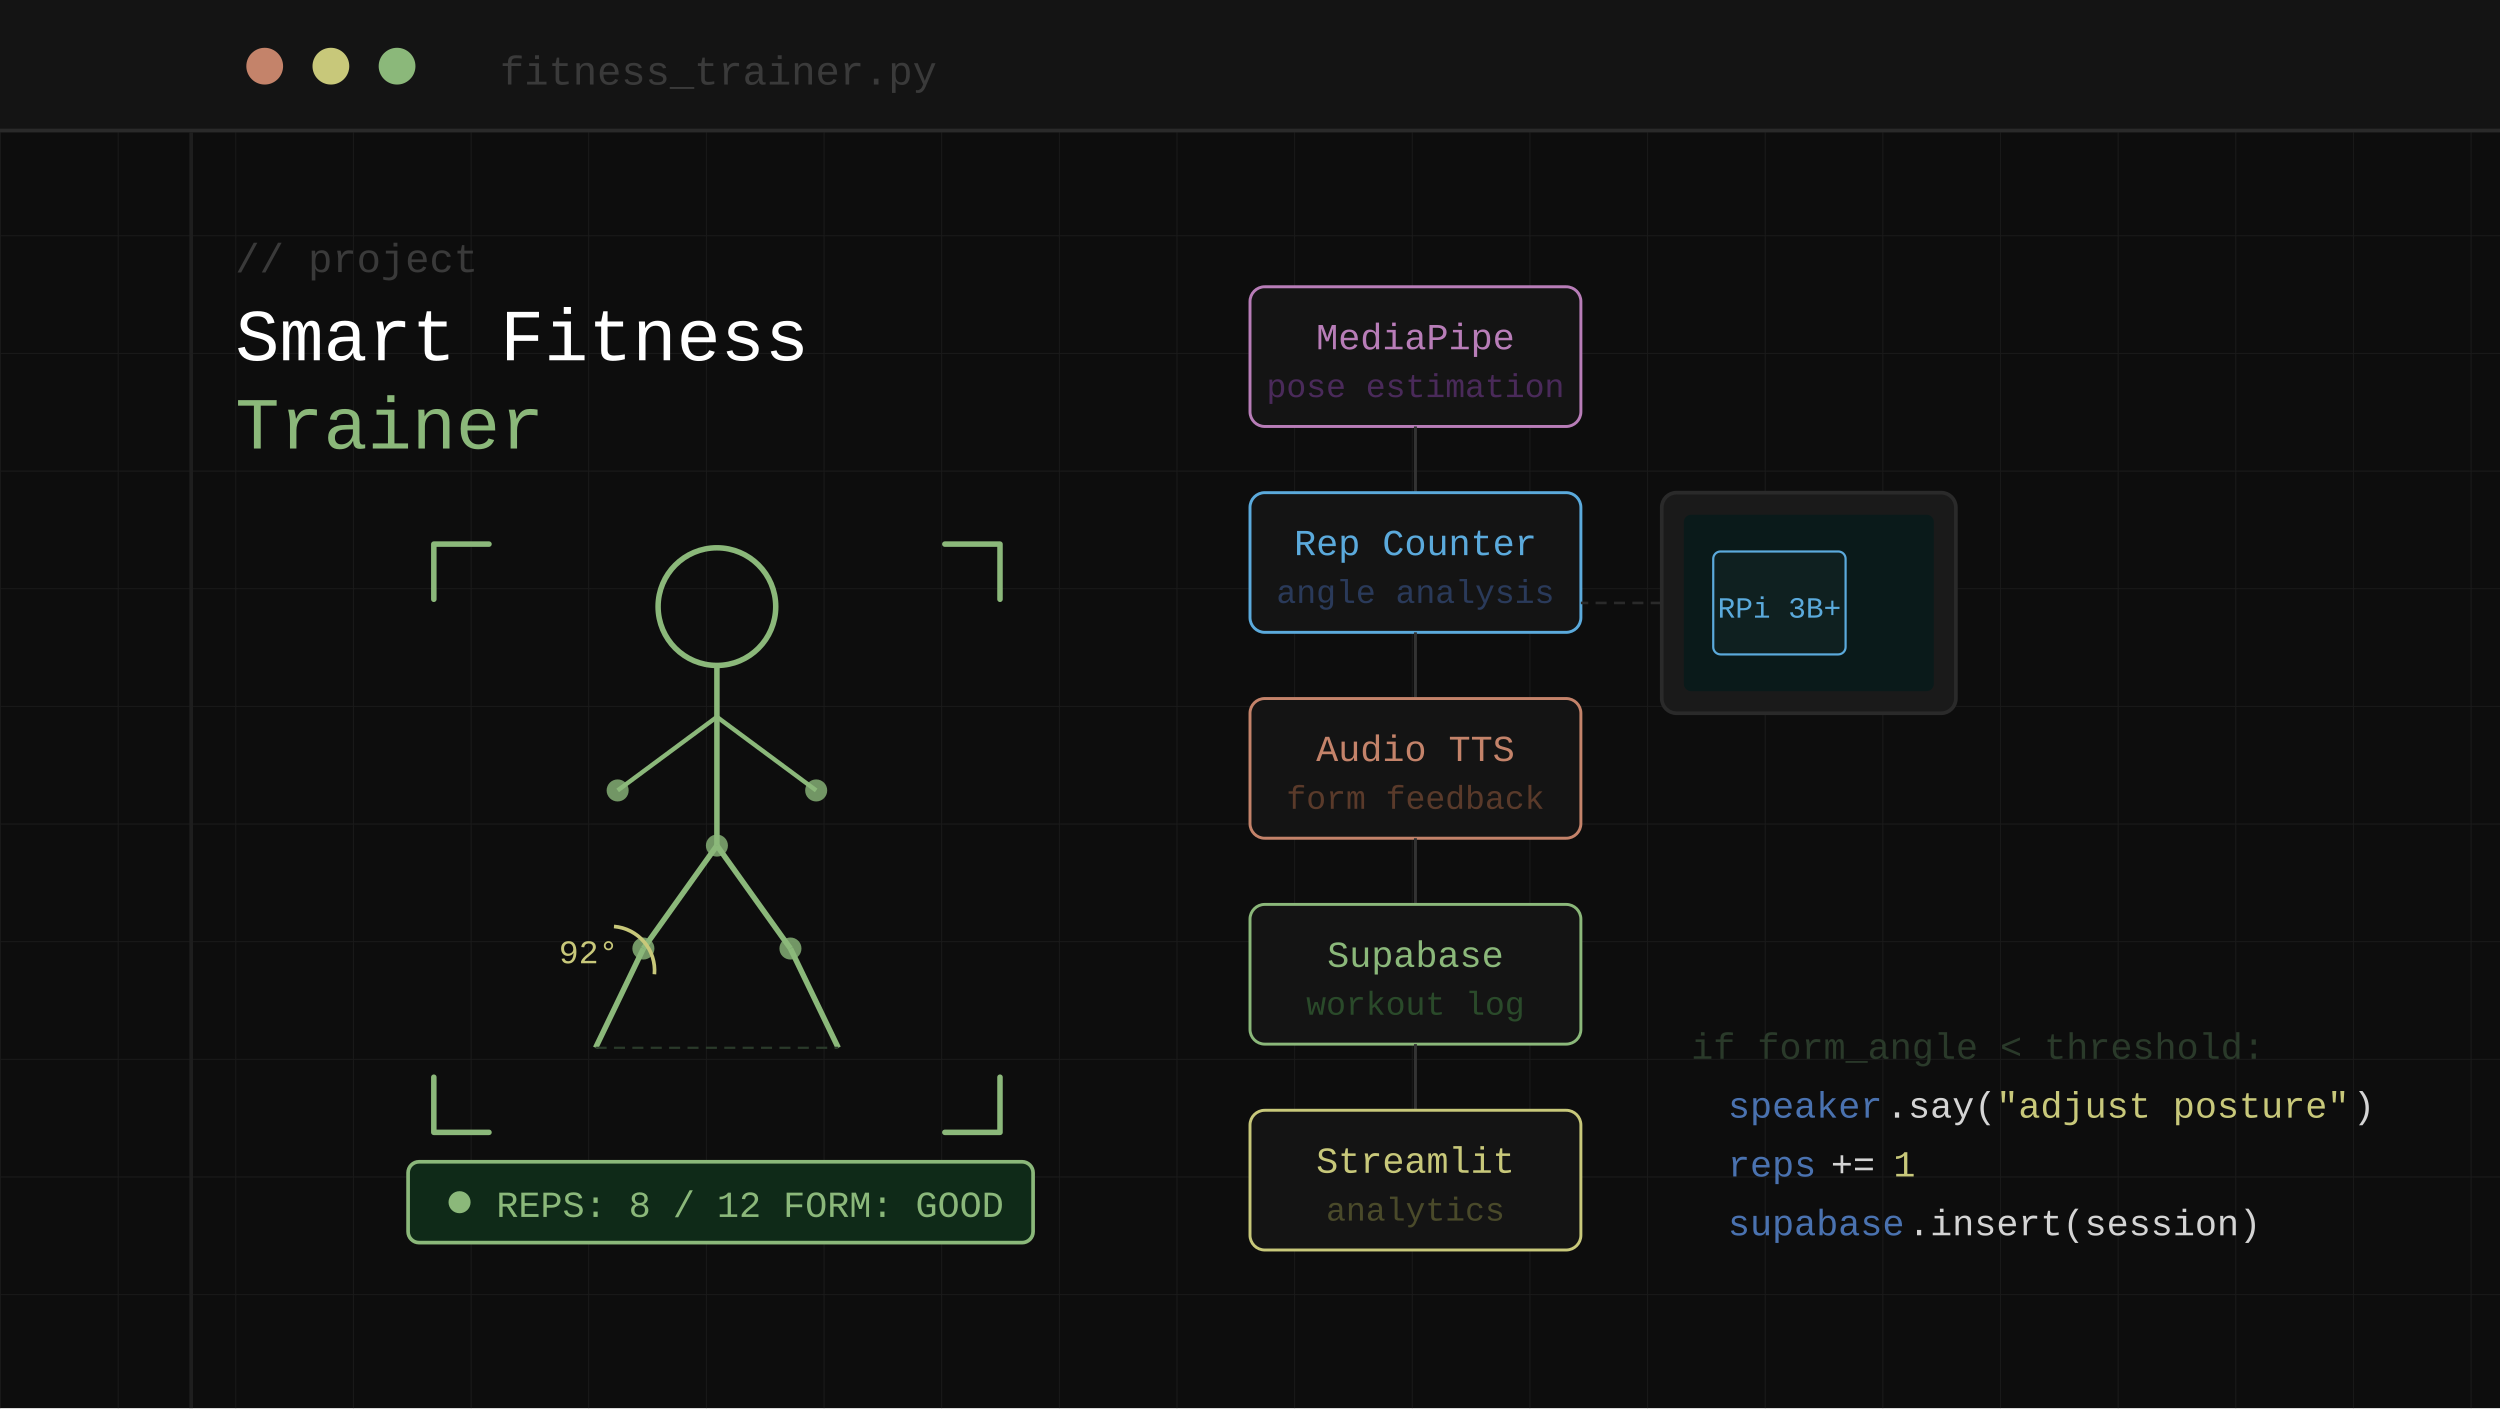
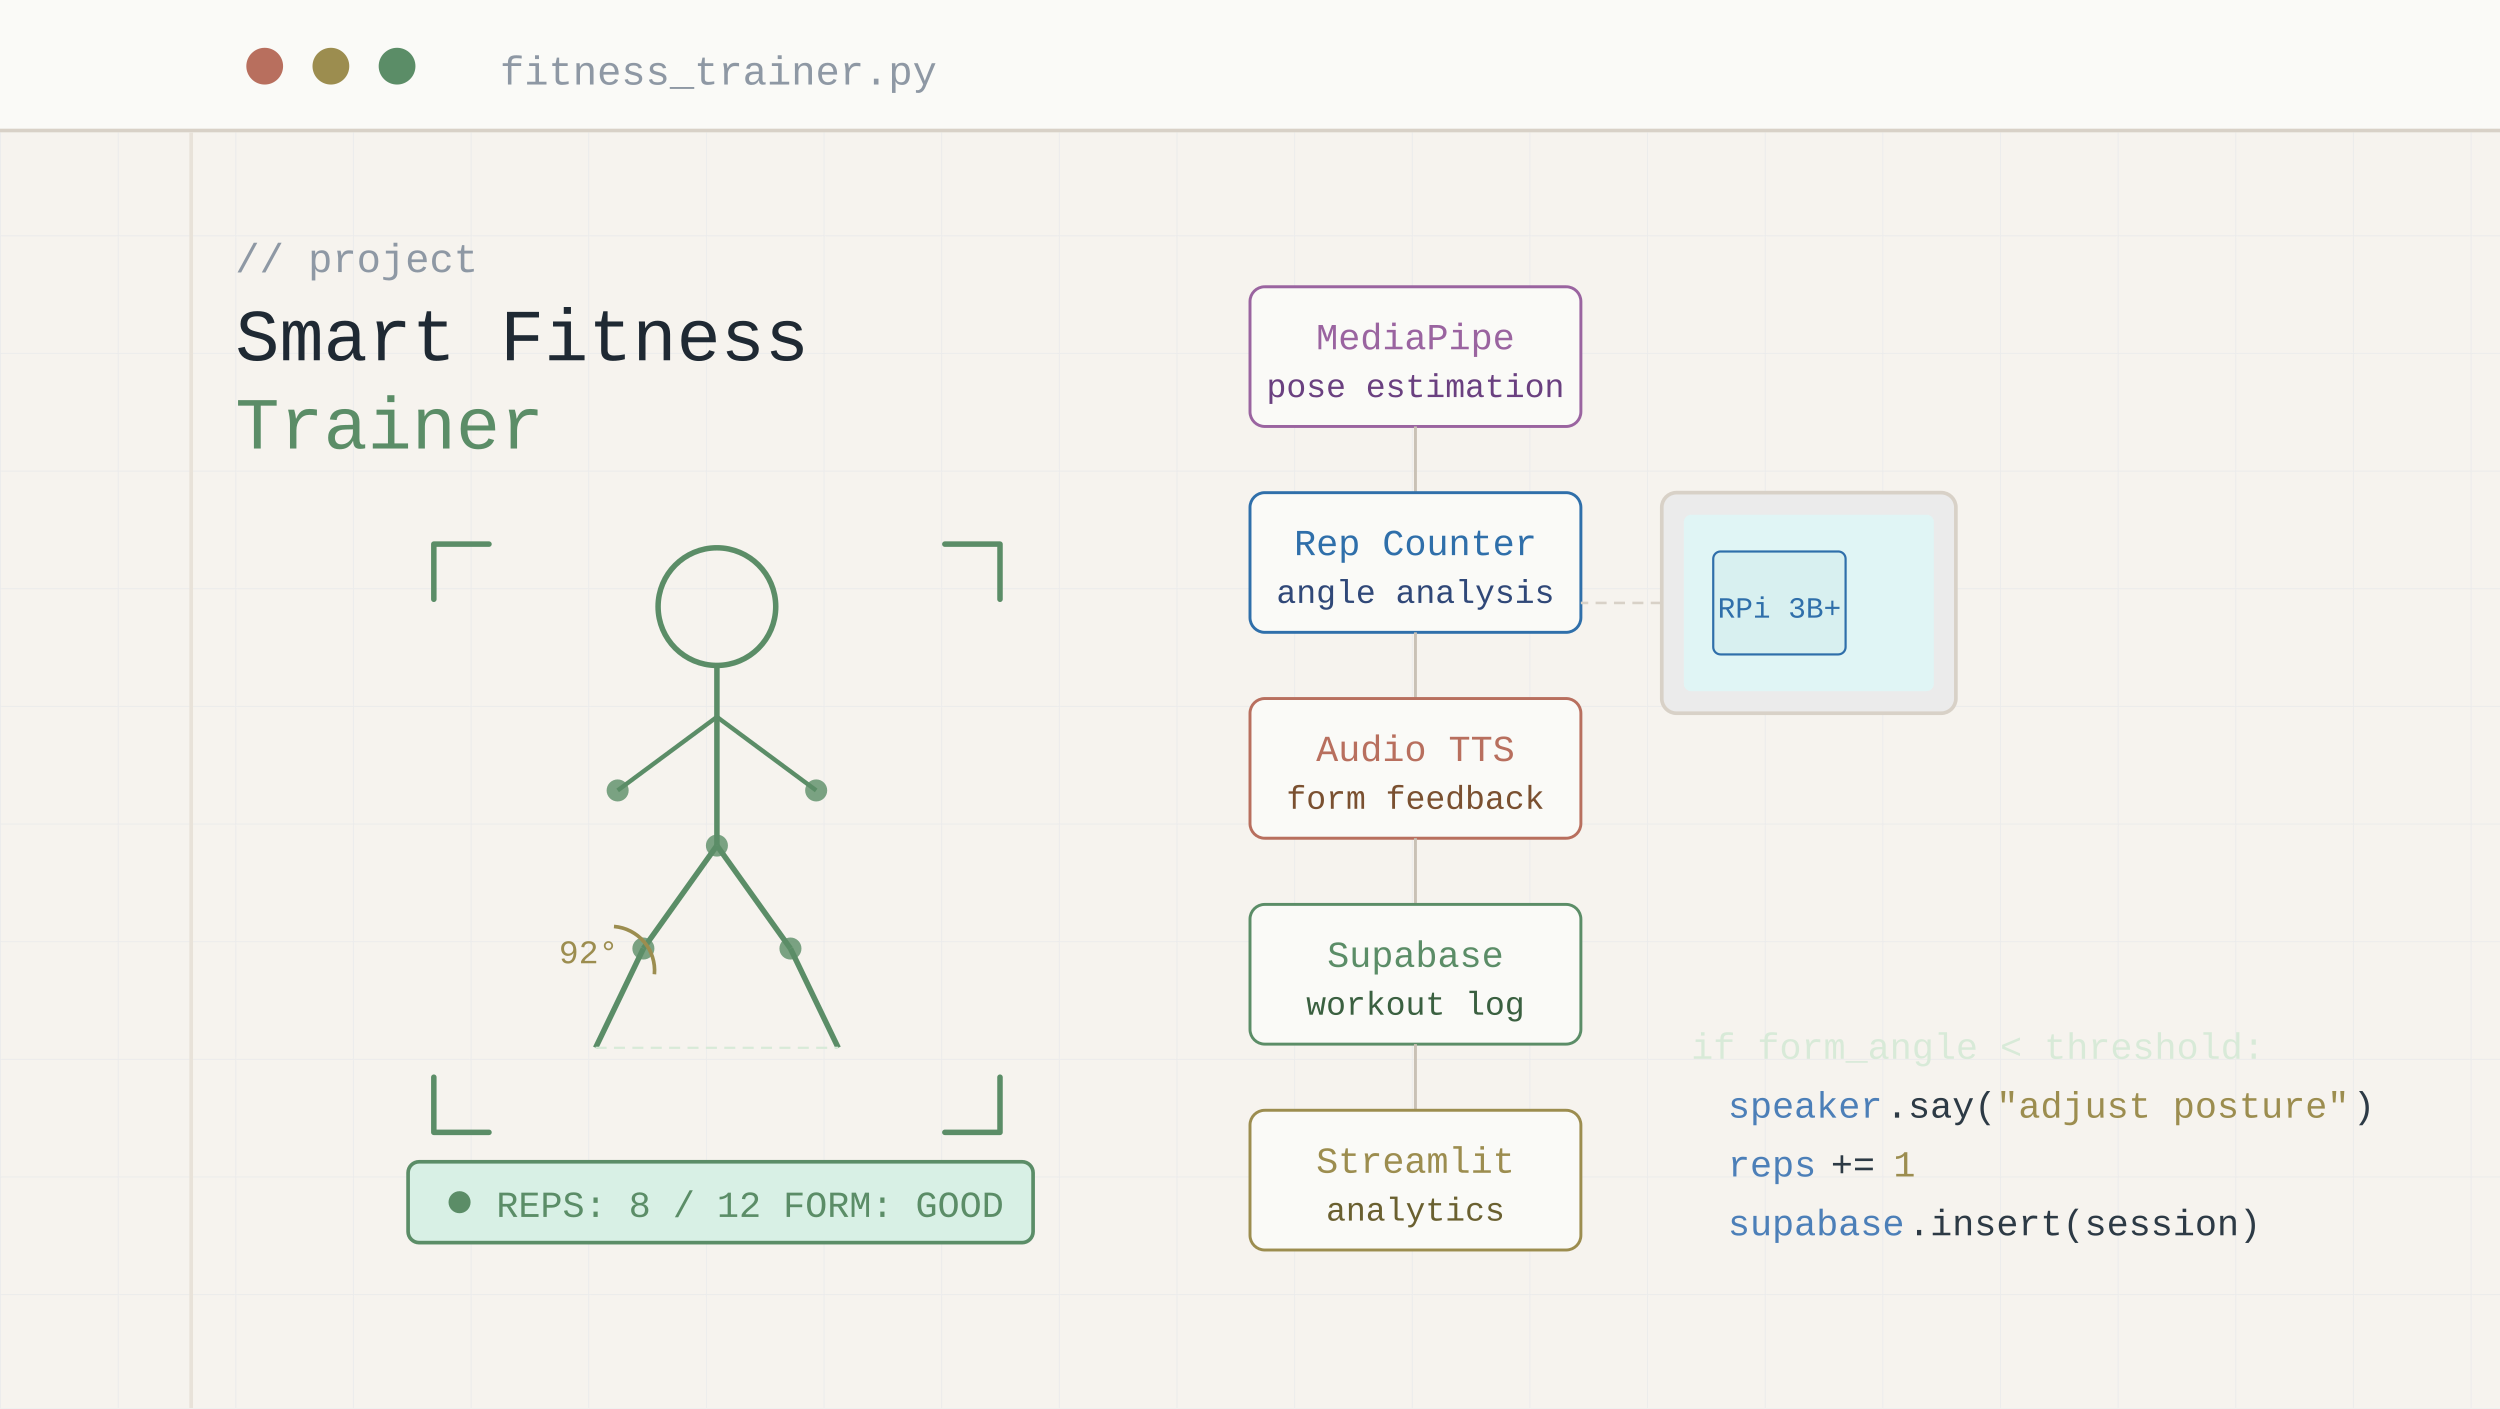
<svg xmlns="http://www.w3.org/2000/svg" viewBox="0 0 680 383">
  <style>.m{font-family:'JetBrains Mono','Courier New',monospace}</style>
-   <rect width="680" height="383" fill="#0d0d0d" />
+   <rect width="680" height="383" fill="#f6f3ee" />
  <defs>
    <pattern id="g4" width="32" height="32" patternUnits="userSpaceOnUse">
-       <path d="M32 0L0 0 0 32" fill="none" stroke="#1a1a1a" stroke-width="0.5" />
+       <path d="M32 0L0 0 0 32" fill="none" stroke="#ebebeb" stroke-width="0.5" />
    </pattern>
  </defs>
  <rect width="680" height="383" fill="url(#g4)" />
-   <rect x="0" y="0" width="680" height="36" fill="#141414" />
-   <rect x="0" y="35" width="680" height="1" fill="#2a2a2a" />
-   <circle cx="72" cy="18" r="5" fill="#C4836A" />
-   <circle cx="90" cy="18" r="5" fill="#C8C87A" />
-   <circle cx="108" cy="18" r="5" fill="#8BB87A" />
-   <text x="136" y="23" class="m" font-size="11" fill="#3a3a3a">fitness_trainer.py</text>
-   <line x1="52" y1="36" x2="52" y2="383" stroke="#1e1e1e" stroke-width="1" />
-   <text x="64" y="74" class="m" font-size="11" fill="#3a3a3a">// project</text>
-   <text x="64" y="98" class="m" font-size="20" font-weight="500" fill="#ffffff">Smart Fitness</text>
-   <text x="64" y="122" class="m" font-size="20" font-weight="500" fill="#8BB87A">Trainer</text>
-   <circle cx="195" cy="165" r="16" fill="none" stroke="#8BB87A" stroke-width="1.5" />
-   <line x1="195" y1="181" x2="195" y2="230" stroke="#8BB87A" stroke-width="1.5" />
-   <line x1="195" y1="195" x2="168" y2="215" stroke="#8BB87A" stroke-width="1.2" />
-   <line x1="195" y1="195" x2="222" y2="215" stroke="#8BB87A" stroke-width="1.2" />
-   <line x1="195" y1="230" x2="175" y2="258" stroke="#8BB87A" stroke-width="1.5" />
-   <line x1="195" y1="230" x2="215" y2="258" stroke="#8BB87A" stroke-width="1.5" />
-   <line x1="175" y1="258" x2="162" y2="285" stroke="#8BB87A" stroke-width="1.5" />
-   <line x1="215" y1="258" x2="228" y2="285" stroke="#8BB87A" stroke-width="1.5" />
-   <circle cx="195" cy="230" r="3" fill="#8BB87A" opacity="0.8" />
-   <circle cx="175" cy="258" r="3" fill="#8BB87A" opacity="0.8" />
-   <circle cx="215" cy="258" r="3" fill="#8BB87A" opacity="0.8" />
-   <circle cx="168" cy="215" r="3" fill="#8BB87A" opacity="0.8" />
-   <circle cx="222" cy="215" r="3" fill="#8BB87A" opacity="0.8" />
-   <line x1="162" y1="285" x2="228" y2="285" stroke="#2a3a2a" stroke-width="0.6" stroke-dasharray="3 2" />
-   <path d="M167 252 A12 12 0 0 1 178 265" fill="none" stroke="#C8C87A" stroke-width="1" />
-   <text x="152" y="262" class="m" font-size="9" fill="#C8C87A">92°</text>
-   <path d="M118 148 L118 163 M118 148 L133 148" fill="none" stroke="#8BB87A" stroke-width="1.5" stroke-linecap="round" />
-   <path d="M272 148 L272 163 M272 148 L257 148" fill="none" stroke="#8BB87A" stroke-width="1.5" stroke-linecap="round" />
-   <path d="M118 308 L118 293 M118 308 L133 308" fill="none" stroke="#8BB87A" stroke-width="1.5" stroke-linecap="round" />
-   <path d="M272 308 L272 293 M272 308 L257 308" fill="none" stroke="#8BB87A" stroke-width="1.5" stroke-linecap="round" />
-   <rect x="111" y="316" width="170" height="22" rx="3" fill="#0f2a18" stroke="#8BB87A" stroke-width="1" />
-   <circle cx="125" cy="327" r="3" fill="#8BB87A" />
-   <text x="135" y="331" class="m" font-size="10" fill="#8BB87A">REPS: 8 / 12   FORM: GOOD</text>
-   <rect x="340" y="78" width="90" height="38" rx="4" fill="#141414" stroke="#B87DB8" stroke-width="0.8" />
-   <text x="385" y="95" class="m" font-size="10" fill="#B87DB8" text-anchor="middle">MediaPipe</text>
-   <text x="385" y="108" class="m" font-size="9" fill="#4a2a5a" text-anchor="middle">pose estimation</text>
-   <line x1="385" y1="116" x2="385" y2="134" stroke="#333" stroke-width="0.8" />
-   <rect x="340" y="134" width="90" height="38" rx="4" fill="#141414" stroke="#5BAADC" stroke-width="0.8" />
-   <text x="385" y="151" class="m" font-size="10" fill="#5BAADC" text-anchor="middle">Rep Counter</text>
-   <text x="385" y="164" class="m" font-size="9" fill="#2a3a5a" text-anchor="middle">angle analysis</text>
-   <line x1="385" y1="172" x2="385" y2="190" stroke="#333" stroke-width="0.8" />
-   <rect x="340" y="190" width="90" height="38" rx="4" fill="#141414" stroke="#C4836A" stroke-width="0.8" />
-   <text x="385" y="207" class="m" font-size="10" fill="#C4836A" text-anchor="middle">Audio TTS</text>
-   <text x="385" y="220" class="m" font-size="9" fill="#5a3a2a" text-anchor="middle">form feedback</text>
-   <line x1="385" y1="228" x2="385" y2="246" stroke="#333" stroke-width="0.8" />
-   <rect x="340" y="246" width="90" height="38" rx="4" fill="#141414" stroke="#8BB87A" stroke-width="0.8" />
-   <text x="385" y="263" class="m" font-size="10" fill="#8BB87A" text-anchor="middle">Supabase</text>
-   <text x="385" y="276" class="m" font-size="9" fill="#2a4a2a" text-anchor="middle">workout log</text>
-   <line x1="385" y1="284" x2="385" y2="302" stroke="#333" stroke-width="0.8" />
-   <rect x="340" y="302" width="90" height="38" rx="4" fill="#141414" stroke="#C8C87A" stroke-width="0.8" />
-   <text x="385" y="319" class="m" font-size="10" fill="#C8C87A" text-anchor="middle">Streamlit</text>
-   <text x="385" y="332" class="m" font-size="9" fill="#4a4a2a" text-anchor="middle">analytics</text>
-   <rect x="452" y="134" width="80" height="60" rx="4" fill="#1a1a1a" stroke="#2a2a2a" stroke-width="1" />
-   <rect x="458" y="140" width="68" height="48" rx="2" fill="#0a1a1a" />
-   <rect x="466" y="150" width="36" height="28" rx="2" fill="#0f2020" stroke="#5BAADC" stroke-width="0.6" />
-   <text x="484" y="168" class="m" font-size="8" fill="#5BAADC" text-anchor="middle">RPi 3B+</text>
-   <line x1="452" y1="164" x2="430" y2="164" stroke="#2a2a2a" stroke-width="0.7" stroke-dasharray="3 2" />
-   <text x="460" y="288" class="m" font-size="10" fill="#2a3a2a">if form_angle &lt; threshold:</text>
-   <text x="470" y="304" class="m" font-size="10" fill="#4A72B0">    speaker</text>
-   <text x="513" y="304" class="m" font-size="10" fill="#d4d4d4">.say(</text>
-   <text x="543" y="304" class="m" font-size="10" fill="#C8C87A">"adjust posture"</text>
-   <text x="640" y="304" class="m" font-size="10" fill="#d4d4d4">)</text>
-   <text x="470" y="320" class="m" font-size="10" fill="#4A72B0">    reps</text>
-   <text x="498" y="320" class="m" font-size="10" fill="#d4d4d4"> += </text>
-   <text x="515" y="320" class="m" font-size="10" fill="#C8C87A">1</text>
-   <text x="470" y="336" class="m" font-size="10" fill="#4A72B0">    supabase</text>
-   <text x="519" y="336" class="m" font-size="10" fill="#d4d4d4">.insert(session)</text>
+   <rect x="0" y="0" width="680" height="36" fill="#fafaf7" />
+   <rect x="0" y="35" width="680" height="1" fill="#d8d1c7" />
+   <circle cx="72" cy="18" r="5" fill="#b86f5e" />
+   <circle cx="90" cy="18" r="5" fill="#9c8d4f" />
+   <circle cx="108" cy="18" r="5" fill="#5b8d67" />
+   <text x="136" y="23" class="m" font-size="11" fill="#8e98a4">fitness_trainer.py</text>
+   <line x1="52" y1="36" x2="52" y2="383" stroke="#e8e2d9" stroke-width="1" />
+   <text x="64" y="74" class="m" font-size="11" fill="#8e98a4">// project</text>
+   <text x="64" y="98" class="m" font-size="20" font-weight="500" fill="#1f2933">Smart Fitness</text>
+   <text x="64" y="122" class="m" font-size="20" font-weight="500" fill="#5b8d67">Trainer</text>
+   <circle cx="195" cy="165" r="16" fill="none" stroke="#5b8d67" stroke-width="1.5" />
+   <line x1="195" y1="181" x2="195" y2="230" stroke="#5b8d67" stroke-width="1.5" />
+   <line x1="195" y1="195" x2="168" y2="215" stroke="#5b8d67" stroke-width="1.2" />
+   <line x1="195" y1="195" x2="222" y2="215" stroke="#5b8d67" stroke-width="1.2" />
+   <line x1="195" y1="230" x2="175" y2="258" stroke="#5b8d67" stroke-width="1.5" />
+   <line x1="195" y1="230" x2="215" y2="258" stroke="#5b8d67" stroke-width="1.5" />
+   <line x1="175" y1="258" x2="162" y2="285" stroke="#5b8d67" stroke-width="1.5" />
+   <line x1="215" y1="258" x2="228" y2="285" stroke="#5b8d67" stroke-width="1.5" />
+   <circle cx="195" cy="230" r="3" fill="#5b8d67" opacity="0.8" />
+   <circle cx="175" cy="258" r="3" fill="#5b8d67" opacity="0.8" />
+   <circle cx="215" cy="258" r="3" fill="#5b8d67" opacity="0.8" />
+   <circle cx="168" cy="215" r="3" fill="#5b8d67" opacity="0.8" />
+   <circle cx="222" cy="215" r="3" fill="#5b8d67" opacity="0.8" />
+   <line x1="162" y1="285" x2="228" y2="285" stroke="#d8ead8" stroke-width="0.6" stroke-dasharray="3 2" />
+   <path d="M167 252 A12 12 0 0 1 178 265" fill="none" stroke="#9c8d4f" stroke-width="1" />
+   <text x="152" y="262" class="m" font-size="9" fill="#9c8d4f">92°</text>
+   <path d="M118 148 L118 163 M118 148 L133 148" fill="none" stroke="#5b8d67" stroke-width="1.5" stroke-linecap="round" />
+   <path d="M272 148 L272 163 M272 148 L257 148" fill="none" stroke="#5b8d67" stroke-width="1.5" stroke-linecap="round" />
+   <path d="M118 308 L118 293 M118 308 L133 308" fill="none" stroke="#5b8d67" stroke-width="1.5" stroke-linecap="round" />
+   <path d="M272 308 L272 293 M272 308 L257 308" fill="none" stroke="#5b8d67" stroke-width="1.5" stroke-linecap="round" />
+   <rect x="111" y="316" width="170" height="22" rx="3" fill="#d8f0e5" stroke="#5b8d67" stroke-width="1" />
+   <circle cx="125" cy="327" r="3" fill="#5b8d67" />
+   <text x="135" y="331" class="m" font-size="10" fill="#5b8d67">REPS: 8 / 12   FORM: GOOD</text>
+   <rect x="340" y="78" width="90" height="38" rx="4" fill="#fafaf7" stroke="#9a64a0" stroke-width="0.8" />
+   <text x="385" y="95" class="m" font-size="10" fill="#9a64a0" text-anchor="middle">MediaPipe</text>
+   <text x="385" y="108" class="m" font-size="9" fill="#6a4080" text-anchor="middle">pose estimation</text>
+   <line x1="385" y1="116" x2="385" y2="134" stroke="#c9c1b5" stroke-width="0.8" />
+   <rect x="340" y="134" width="90" height="38" rx="4" fill="#fafaf7" stroke="#2f6faa" stroke-width="0.8" />
+   <text x="385" y="151" class="m" font-size="10" fill="#2f6faa" text-anchor="middle">Rep Counter</text>
+   <text x="385" y="164" class="m" font-size="9" fill="#304878" text-anchor="middle">angle analysis</text>
+   <line x1="385" y1="172" x2="385" y2="190" stroke="#c9c1b5" stroke-width="0.8" />
+   <rect x="340" y="190" width="90" height="38" rx="4" fill="#fafaf7" stroke="#b86f5e" stroke-width="0.8" />
+   <text x="385" y="207" class="m" font-size="10" fill="#b86f5e" text-anchor="middle">Audio TTS</text>
+   <text x="385" y="220" class="m" font-size="9" fill="#7a5030" text-anchor="middle">form feedback</text>
+   <line x1="385" y1="228" x2="385" y2="246" stroke="#c9c1b5" stroke-width="0.8" />
+   <rect x="340" y="246" width="90" height="38" rx="4" fill="#fafaf7" stroke="#5b8d67" stroke-width="0.8" />
+   <text x="385" y="263" class="m" font-size="10" fill="#5b8d67" text-anchor="middle">Supabase</text>
+   <text x="385" y="276" class="m" font-size="9" fill="#3a6040" text-anchor="middle">workout log</text>
+   <line x1="385" y1="284" x2="385" y2="302" stroke="#c9c1b5" stroke-width="0.8" />
+   <rect x="340" y="302" width="90" height="38" rx="4" fill="#fafaf7" stroke="#9c8d4f" stroke-width="0.8" />
+   <text x="385" y="319" class="m" font-size="10" fill="#9c8d4f" text-anchor="middle">Streamlit</text>
+   <text x="385" y="332" class="m" font-size="9" fill="#6a6030" text-anchor="middle">analytics</text>
+   <rect x="452" y="134" width="80" height="60" rx="4" fill="#ebebeb" stroke="#d8d1c7" stroke-width="1" />
+   <rect x="458" y="140" width="68" height="48" rx="2" fill="#e0f5f5" />
+   <rect x="466" y="150" width="36" height="28" rx="2" fill="#d8f0f0" stroke="#2f6faa" stroke-width="0.6" />
+   <text x="484" y="168" class="m" font-size="8" fill="#2f6faa" text-anchor="middle">RPi 3B+</text>
+   <line x1="452" y1="164" x2="430" y2="164" stroke="#d8d1c7" stroke-width="0.7" stroke-dasharray="3 2" />
+   <text x="460" y="288" class="m" font-size="10" fill="#d8ead8">if form_angle &lt; threshold:</text>
+   <text x="470" y="304" class="m" font-size="10" fill="#4c7fb8">    speaker</text>
+   <text x="513" y="304" class="m" font-size="10" fill="#2d3a45">.say(</text>
+   <text x="543" y="304" class="m" font-size="10" fill="#9c8d4f">"adjust posture"</text>
+   <text x="640" y="304" class="m" font-size="10" fill="#2d3a45">)</text>
+   <text x="470" y="320" class="m" font-size="10" fill="#4c7fb8">    reps</text>
+   <text x="498" y="320" class="m" font-size="10" fill="#2d3a45"> += </text>
+   <text x="515" y="320" class="m" font-size="10" fill="#9c8d4f">1</text>
+   <text x="470" y="336" class="m" font-size="10" fill="#4c7fb8">    supabase</text>
+   <text x="519" y="336" class="m" font-size="10" fill="#2d3a45">.insert(session)</text>
</svg>
